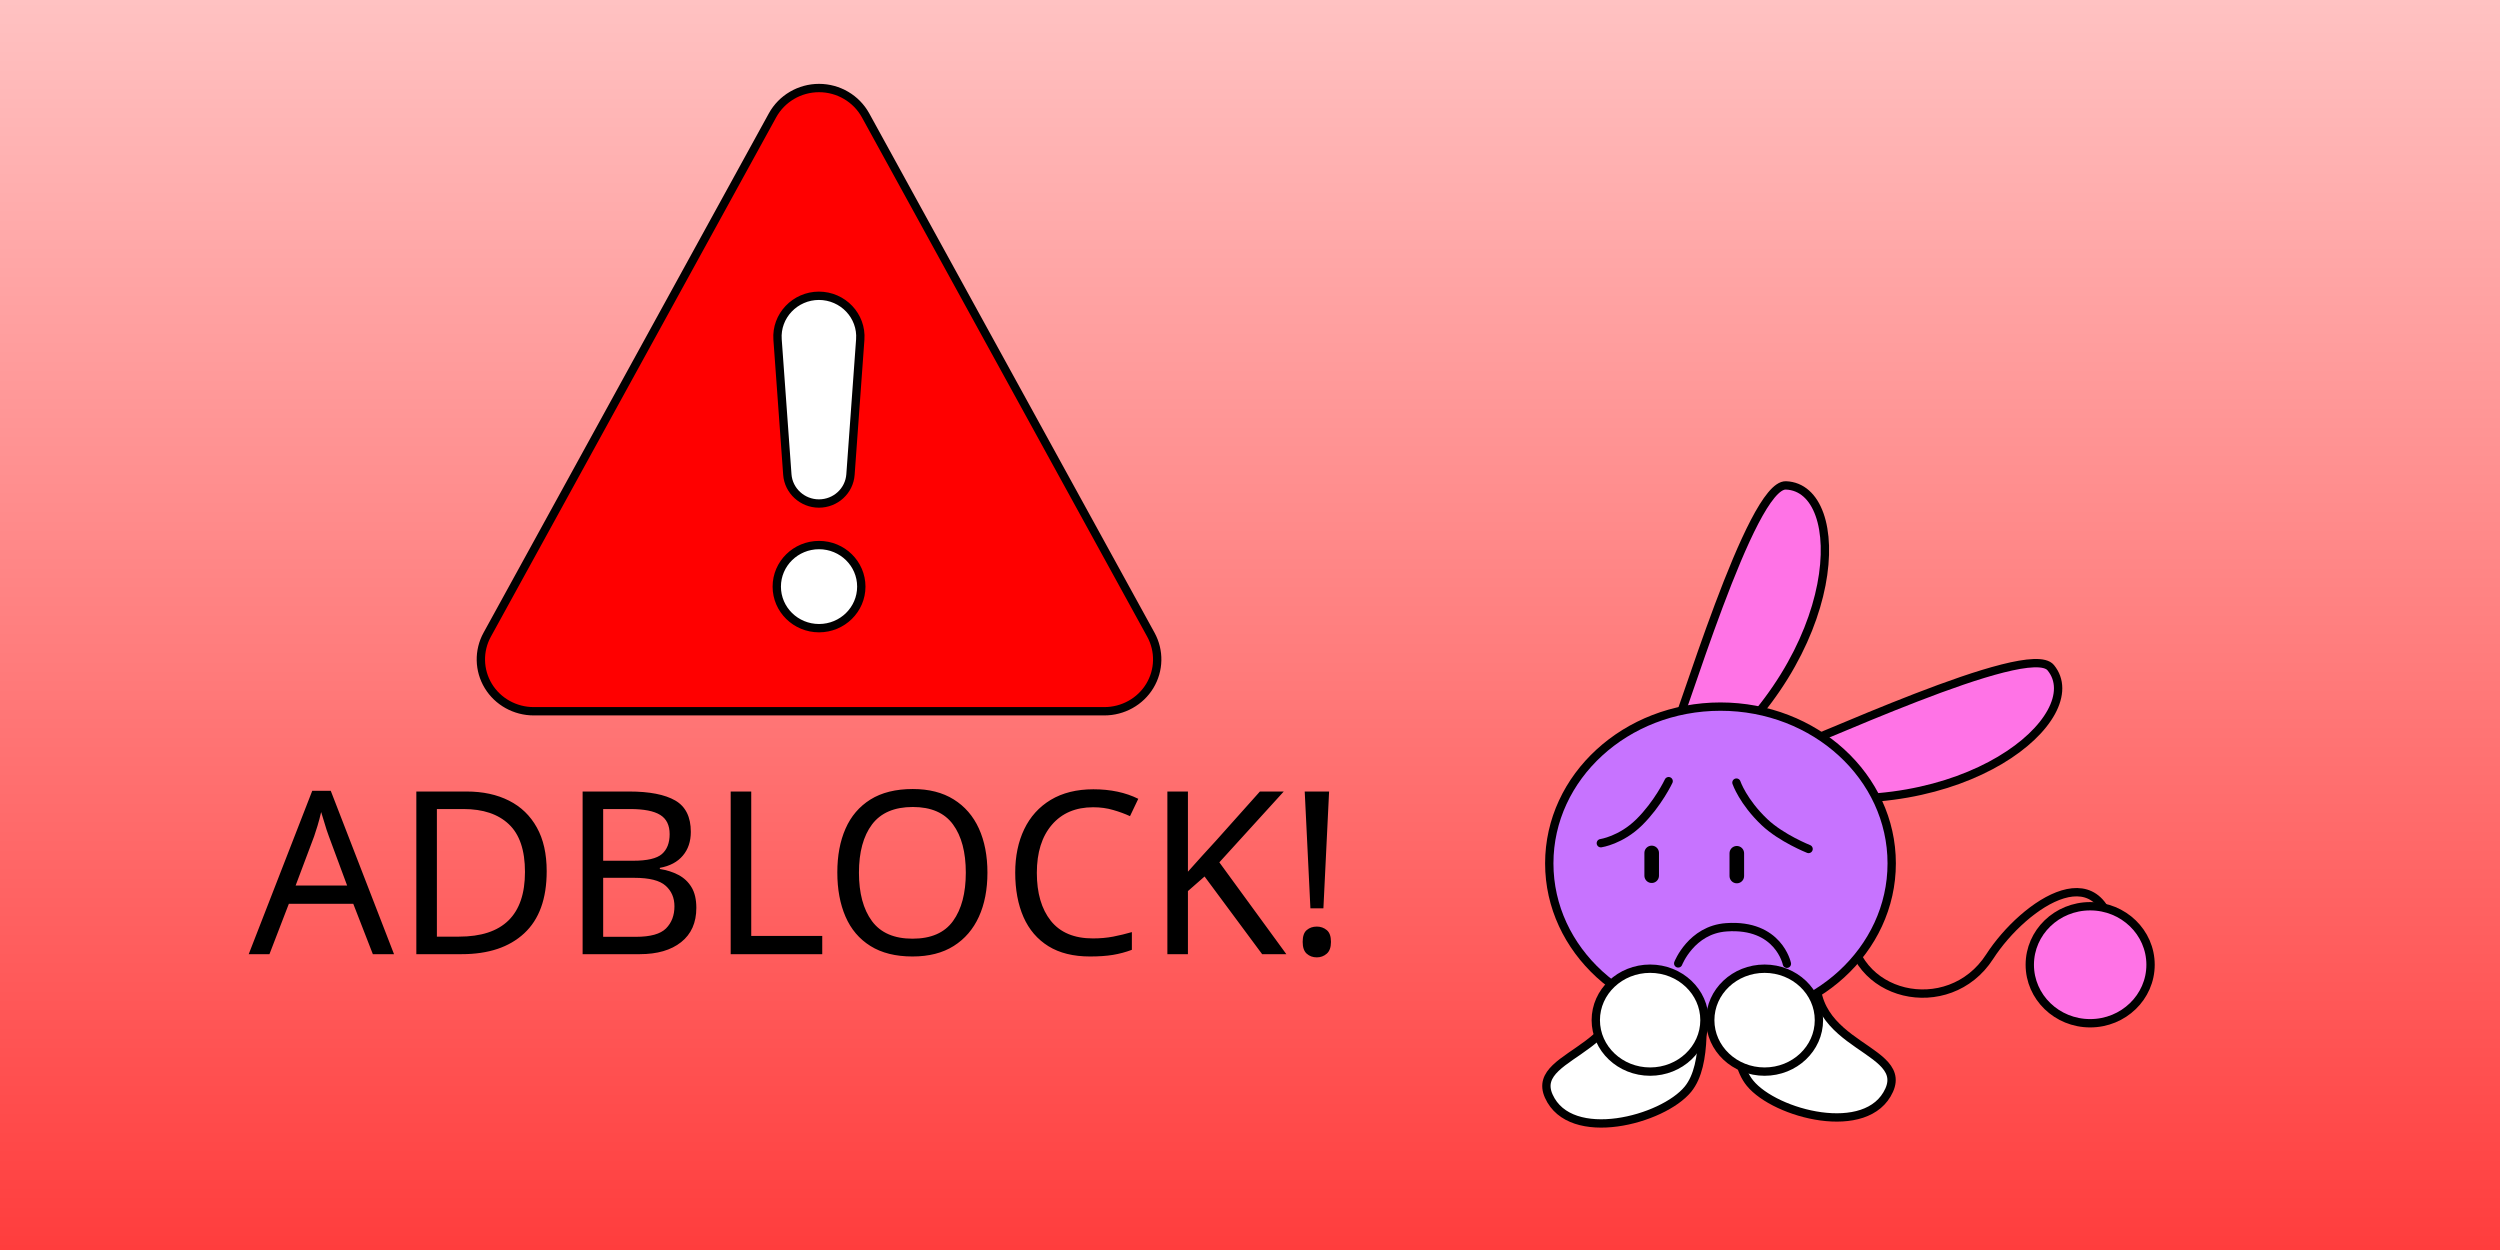
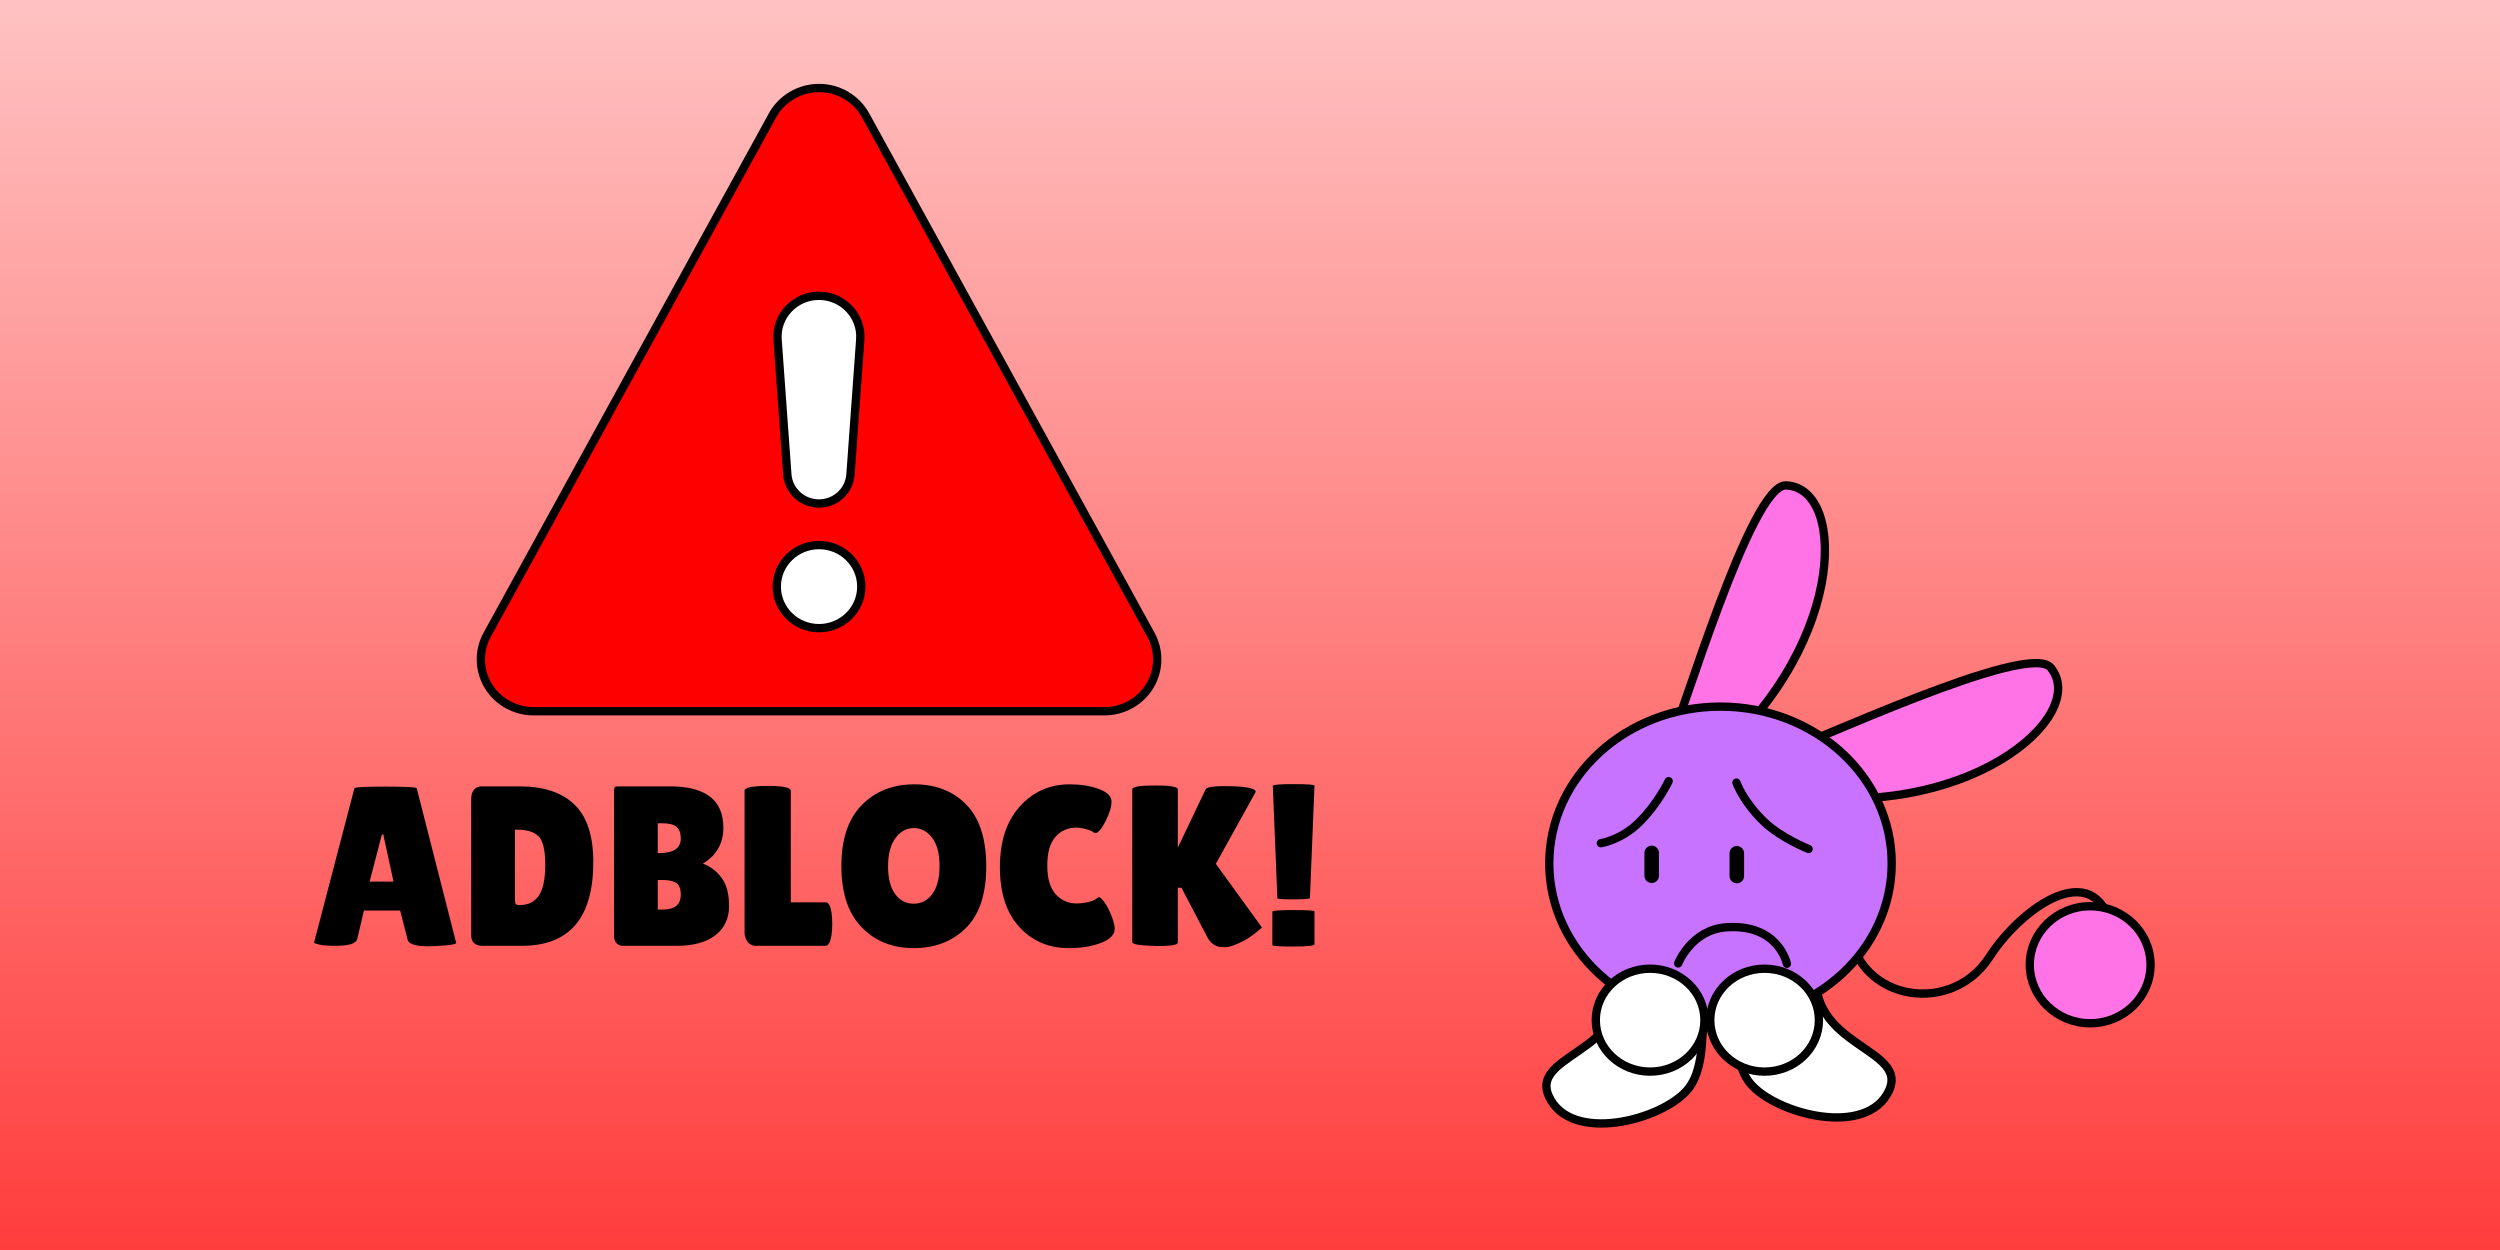
<svg xmlns="http://www.w3.org/2000/svg" version="1.1" width="600" height="300" viewBox="0,0,600,300">
  <defs>
-     <linearGradient x1="300" y1="0" x2="300" y2="300" gradientUnits="userSpaceOnUse" id="color-1">
+     <linearGradient x1="320" y1="30" x2="320" y2="330" gradientUnits="userSpaceOnUse" id="color-1">
      <stop offset="0" stop-color="#ffc2c2" />
      <stop offset="1" stop-color="#ff3d3d" />
    </linearGradient>
  </defs>
-   <g stroke-miterlimit="10">
-     <path d="M0,300v-300h600v300z" fill="url(#color-1)" stroke="none" stroke-width="NaN" stroke-linecap="butt" />
-     <g stroke="#000000" stroke-width="2" stroke-linecap="butt">
-       <path d="M176.58,155.048v-95.383h39.664v95.383z" fill="#ffffff" />
-       <path d="M196.569,21.127c4.66,0 8.94,2.524 11.159,6.544l68.474,124.646c2.124,3.864 2.029,8.538 -0.254,12.309c-2.282,3.771 -6.435,6.076 -10.905,6.076h-136.949c-4.47,0 -8.623,-2.306 -10.905,-6.076c-2.282,-3.771 -2.378,-8.445 -0.254,-12.309l68.474,-124.646c2.219,-4.02 6.499,-6.544 11.159,-6.544zM196.569,130.816c-5.603,0 -10.144,4.464 -10.144,9.972c0,5.507 4.542,9.972 10.144,9.972c5.603,0 10.144,-4.464 10.144,-9.972c0,-5.507 -4.542,-9.972 -10.144,-9.972zM196.569,70.986c-5.77,0 -10.366,4.83 -9.954,10.501l2.346,32.408c0.285,3.895 3.614,6.949 7.577,6.949c3.994,0 7.291,-3.023 7.577,-6.949l2.346,-32.408c0.412,-5.671 -4.153,-10.501 -9.954,-10.501z" fill="#ff0000" />
-     </g>
-     <text transform="translate(59.69264,229) scale(1.36674,1.36674)" font-size="40" xml:space="preserve" fill="#000000" stroke="none" stroke-width="1" stroke-linecap="butt" font-family="Sans Serif" font-weight="normal" text-anchor="start">
-       <tspan x="0" dy="0">ADBLOCK!</tspan>
-     </text>
-     <g stroke="#000000">
-       <path d="M400.018,180.344c3.641,-7.834 20.154,-64.171 28.608,-63.848c15.041,0.575 14.446,40.368 -20.401,68.113" fill="#ff73e6" stroke-width="2" stroke-linecap="round" />
-       <path d="M425.47,181.359c8.271,-2.494 61.315,-27.651 66.698,-21.125c9.578,11.611 -20.524,37.643 -64.422,30.089" fill="#ff73e6" stroke-width="2" stroke-linecap="round" />
-       <path d="M507.703,228.662c-1.628,-25.964 -22.034,-11.704 -30.191,0.949c-9.793,15.192 -33.721,9.874 -33.721,-8.626" fill="none" stroke-width="2" stroke-linecap="round" />
-       <path d="M437.671,226.205c-9.367,24.979 20.764,24.213 15.735,35.428c-5.199,11.594 -27.351,5.737 -33.405,-1.675c-4.91,-6.011 -3.213,-18.789 -3.213,-26.074" fill="#ffffff" stroke-width="2" stroke-linecap="round" />
-       <path d="M408.326,235.324c0,7.286 1.697,20.063 -3.213,26.074c-6.054,7.412 -28.206,13.269 -33.405,1.675c-5.029,-11.215 25.102,-10.45 15.735,-35.428" fill="#ffffff" stroke-width="2" stroke-linecap="round" />
-       <path d="M454.008,207.212c0,20.78 -18.397,37.625 -41.091,37.625c-22.694,0 -41.091,-16.845 -41.091,-37.625c0,-20.78 18.397,-37.625 41.091,-37.625c22.694,0 41.091,16.845 41.091,37.625z" fill="#c773ff" stroke-width="2" stroke-linecap="butt" />
-       <path d="M516.132,231.539c0,7.755 -6.488,14.042 -14.492,14.042c-8.004,0 -14.492,-6.287 -14.492,-14.042c0,-7.755 6.488,-14.042 14.492,-14.042c8.004,0 14.492,6.287 14.492,14.042z" fill="#ff73e6" stroke-width="2" stroke-linecap="butt" />
-       <path d="M396.405,204.705v5.461" fill="none" stroke-width="3.5" stroke-linecap="round" />
-       <path d="M416.834,204.784v5.461" fill="none" stroke-width="3.5" stroke-linecap="round" />
-       <path d="M402.77,231.218c0,0 3.135,-8.065 11.527,-8.667c12.573,-0.901 14.557,8.751 14.557,8.751" fill="none" stroke-width="2" stroke-linecap="round" />
-       <path d="M409.072,244.837c0,6.82 -5.839,12.349 -13.042,12.349c-7.203,0 -13.042,-5.529 -13.042,-12.349c0,-6.82 5.839,-12.349 13.042,-12.349c7.203,0 13.042,5.529 13.042,12.349z" fill="#ffffff" stroke-width="2" stroke-linecap="butt" />
-       <path d="M436.541,244.837c0,6.82 -5.839,12.349 -13.042,12.349c-7.203,0 -13.042,-5.529 -13.042,-12.349c0,-6.82 5.839,-12.349 13.042,-12.349c7.203,0 13.042,5.529 13.042,12.349z" fill="#ffffff" stroke-width="2" stroke-linecap="butt" />
-       <path d="M400.473,187.479c0,0 -2.548,5.41 -7.059,9.862c-4.391,4.334 -9.214,5.027 -9.214,5.027" fill="none" stroke-width="2" stroke-linecap="round" />
-       <path d="M434.059,203.753c0,0 -6.518,-2.582 -10.576,-6.434c-5.179,-4.916 -6.736,-9.494 -6.736,-9.494" fill="none" stroke-width="2" stroke-linecap="round" />
+   <g transform="translate(-20,-30)">
+     <g stroke-miterlimit="10">
+       <path d="M20,330v-300h600v300z" fill="url(#color-1)" stroke="none" stroke-width="NaN" stroke-linecap="butt" />
+       <g stroke="#000000" stroke-width="2" stroke-linecap="butt">
+         <path d="M196.58,185.048v-95.383h39.664v95.383z" fill="#ffffff" />
+         <path d="M216.569,51.127c4.66,0 8.94,2.524 11.159,6.544l68.474,124.646c2.124,3.864 2.029,8.538 -0.254,12.309c-2.282,3.771 -6.435,6.076 -10.905,6.076h-136.949c-4.47,0 -8.623,-2.306 -10.905,-6.076c-2.282,-3.771 -2.378,-8.445 -0.254,-12.309l68.474,-124.646c2.219,-4.02 6.499,-6.544 11.159,-6.544zM216.569,160.816c-5.603,0 -10.144,4.464 -10.144,9.972c0,5.507 4.542,9.972 10.144,9.972c5.603,0 10.144,-4.464 10.144,-9.972c0,-5.507 -4.542,-9.972 -10.144,-9.972zM216.569,100.986c-5.77,0 -10.366,4.83 -9.954,10.501l2.346,32.408c0.285,3.895 3.614,6.949 7.577,6.949c3.994,0 7.291,-3.023 7.577,-6.949l2.346,-32.408c0.412,-5.671 -4.153,-10.501 -9.954,-10.501z" fill="#ff0000" />
+       </g>
+       <path d="M122.975,257.109v0c-3.171,0 -4.884,-0.51 -5.139,-1.531v0l-1.804,-7.052h-8.692l-1.585,6.779c-0.219,1.13 -1.968,1.695 -5.248,1.695v0c-1.749,0 -3.043,-0.1 -3.882,-0.301c-0.838,-0.2 -1.257,-0.355 -1.257,-0.465v0l9.677,-37.011c0,-0.292 2.497,-0.437 7.49,-0.437c4.993,0 7.49,0.146 7.49,0.437v0l9.458,37.066c0,0.255 -0.838,0.456 -2.515,0.601c-1.677,0.146 -3.007,0.219 -3.991,0.219zM111.658,230.267l-2.952,11.317h5.74l-2.46,-11.317zM133.089,254.485v0v-32.802c0,-0.911 0.228,-1.631 0.683,-2.159c0.456,-0.528 1.048,-0.793 1.777,-0.793v0h9.13c5.795,0 10.196,1.458 13.203,4.374c3.007,2.916 4.51,7.508 4.51,13.777v0c0,13.412 -5.722,20.118 -17.166,20.118v0h-9.348c-1.859,0 -2.788,-0.838 -2.788,-2.515zM144.132,229.119h-0.547v16.346c0,0.765 0.055,1.248 0.164,1.449c0.109,0.2 0.437,0.301 0.984,0.301v0c2.005,0 3.526,-0.747 4.565,-2.241c1.039,-1.494 1.558,-3.982 1.558,-7.462c0,-3.481 -0.538,-5.749 -1.613,-6.806c-1.075,-1.057 -2.779,-1.585 -5.112,-1.585zM193.608,228.626v0c0,3.79 -1.64,6.67 -4.92,8.638v0c1.786,0.656 3.28,1.786 4.483,3.39c1.203,1.604 1.804,3.872 1.804,6.806c0,2.934 -1.084,5.257 -3.253,6.97c-2.169,1.713 -5.276,2.569 -9.321,2.569v0h-12.902c-0.62,0 -1.13,-0.21 -1.531,-0.629c-0.401,-0.419 -0.601,-0.975 -0.601,-1.667v0v-34.989c0,-0.401 0.064,-0.665 0.191,-0.793c0.128,-0.128 0.392,-0.191 0.793,-0.191v0h12.465c8.528,0 12.793,3.298 12.793,9.895zM179.011,227.588h-1.148v7.162h0.273c3.499,0 5.248,-1.166 5.248,-3.499v0c0,-1.276 -0.337,-2.205 -1.011,-2.788c-0.674,-0.583 -1.795,-0.875 -3.362,-0.875zM179.011,241.2h-1.148v7.107h0.984c1.567,0 2.715,-0.292 3.444,-0.875c0.729,-0.583 1.093,-1.513 1.093,-2.788c0,-1.276 -0.337,-2.169 -1.011,-2.679c-0.674,-0.51 -1.795,-0.765 -3.362,-0.765zM198.692,253.774v0v-34.004c0,-0.765 1.85,-1.148 5.549,-1.148c3.699,0 5.549,0.383 5.549,1.148v0v26.788h8.419c0.656,0 1.112,0.856 1.367,2.569v0c0.109,0.838 0.164,1.695 0.164,2.569c0,0.875 -0.055,1.768 -0.164,2.679v0c-0.292,1.749 -0.765,2.624 -1.421,2.624v0h-16.838c-0.802,0 -1.44,-0.328 -1.913,-0.984c-0.474,-0.656 -0.711,-1.403 -0.711,-2.241zM239.285,257.547c-5.121,0 -9.294,-1.677 -12.519,-5.03c-3.226,-3.353 -4.838,-8.246 -4.838,-14.679c0,-6.433 1.631,-11.307 4.893,-14.624c3.262,-3.317 7.472,-4.975 12.629,-4.975c5.157,0 9.321,1.631 12.492,4.893c3.171,3.262 4.756,8.2 4.756,14.815c0,6.615 -1.622,11.535 -4.866,14.761c-3.244,3.226 -7.426,4.838 -12.547,4.838zM239.312,228.736c-1.749,0 -3.216,0.802 -4.401,2.405c-1.185,1.604 -1.777,3.854 -1.777,6.752c0,2.897 0.565,5.121 1.695,6.67c1.13,1.549 2.615,2.323 4.456,2.323c1.841,0 3.335,-0.784 4.483,-2.351c1.148,-1.567 1.722,-3.809 1.722,-6.724c0,-2.916 -0.592,-5.157 -1.777,-6.724c-1.185,-1.567 -2.651,-2.351 -4.401,-2.351zM276.706,218.239c2.661,0 5.002,0.374 7.025,1.121c2.023,0.747 3.034,1.759 3.034,3.034c0,1.276 -0.483,2.852 -1.449,4.729c-0.966,1.877 -1.777,2.815 -2.433,2.815v0c-0.182,0 -0.392,-0.1 -0.629,-0.301c-0.237,-0.2 -0.784,-0.419 -1.64,-0.656c-0.856,-0.237 -1.595,-0.355 -2.214,-0.355v0c-2.114,0 -3.818,0.747 -5.112,2.241c-1.294,1.494 -1.941,3.781 -1.941,6.861c0,3.08 0.665,5.367 1.995,6.861c1.33,1.494 3.016,2.241 5.057,2.241v0c0.838,0 1.777,-0.118 2.815,-0.355c1.039,-0.237 1.777,-0.574 2.214,-1.011v0c0.073,-0.073 0.219,-0.109 0.437,-0.109c0.219,0 0.629,0.41 1.23,1.23c0.601,0.82 1.157,1.895 1.667,3.226c0.51,1.33 0.765,2.36 0.765,3.089v0c0,1.421 -1.093,2.551 -3.28,3.39c-2.187,0.838 -4.774,1.257 -7.763,1.257v0c-4.811,0 -8.765,-1.695 -11.863,-5.084c-3.098,-3.39 -4.647,-8.173 -4.647,-14.351c0,-6.178 1.595,-11.034 4.784,-14.569c3.189,-3.535 7.171,-5.303 11.945,-5.303zM302.674,243.059v13.175c0,0.547 -1.713,0.82 -5.139,0.82v0l-3.062,-0.164c-1.822,-0.146 -2.733,-0.401 -2.733,-0.765v0v-36.683c0,-0.62 1.822,-0.929 5.467,-0.929c3.645,0 5.467,0.31 5.467,0.929v0v13.995l6.67,-13.995c0.255,-0.51 1.713,-0.765 4.374,-0.765v0c4.847,0 7.399,0.419 7.654,1.257v0c0,0.073 -0.018,0.146 -0.055,0.219v0l-9.513,17.166l11.043,15.253c0,0.073 -0.346,0.383 -1.039,0.929v0c-1.677,1.458 -3.645,2.606 -5.904,3.444v0c-0.692,0.255 -1.385,0.383 -2.077,0.383v0l-1.312,-0.109c-1.166,-0.292 -2.077,-1.039 -2.733,-2.241v0l-6.232,-11.918zM335.476,218.567l-1.093,26.952c0,0.219 -1.303,0.328 -3.909,0.328c-2.606,0 -3.909,-0.091 -3.909,-0.273v0l-1.093,-26.952c0,-0.292 1.667,-0.437 5.002,-0.437c3.335,0 5.002,0.128 5.002,0.383zM325.362,256.836v-8.036c0,-0.255 1.686,-0.383 5.057,-0.383c3.371,0 5.057,0.109 5.057,0.328v0v7.872c0,0.364 -1.686,0.547 -5.057,0.547c-3.371,0 -5.057,-0.109 -5.057,-0.328z" fill="#000000" stroke="none" stroke-width="0.5" stroke-linecap="butt" />
+       <g stroke="#000000">
+         <path d="M420.018,210.344c3.641,-7.834 20.154,-64.171 28.608,-63.848c15.041,0.575 14.446,40.368 -20.401,68.113" fill="#ff73e6" stroke-width="2" stroke-linecap="round" />
+         <path d="M445.47,211.359c8.271,-2.494 61.315,-27.651 66.698,-21.125c9.578,11.611 -20.524,37.643 -64.422,30.089" fill="#ff73e6" stroke-width="2" stroke-linecap="round" />
+         <path d="M527.703,258.662c-1.628,-25.964 -22.034,-11.704 -30.191,0.949c-9.793,15.192 -33.721,9.874 -33.721,-8.626" fill="none" stroke-width="2" stroke-linecap="round" />
+         <path d="M457.671,256.205c-9.367,24.979 20.764,24.213 15.735,35.428c-5.199,11.594 -27.351,5.737 -33.405,-1.675c-4.91,-6.011 -3.213,-18.789 -3.213,-26.074" fill="#ffffff" stroke-width="2" stroke-linecap="round" />
+         <path d="M428.326,265.324c0,7.286 1.697,20.063 -3.213,26.074c-6.054,7.412 -28.206,13.269 -33.405,1.675c-5.029,-11.215 25.102,-10.45 15.735,-35.428" fill="#ffffff" stroke-width="2" stroke-linecap="round" />
+         <path d="M474.008,237.212c0,20.78 -18.397,37.625 -41.091,37.625c-22.694,0 -41.091,-16.845 -41.091,-37.625c0,-20.78 18.397,-37.625 41.091,-37.625c22.694,0 41.091,16.845 41.091,37.625z" fill="#c773ff" stroke-width="2" stroke-linecap="butt" />
+         <path d="M536.132,261.539c0,7.755 -6.488,14.042 -14.492,14.042c-8.004,0 -14.492,-6.287 -14.492,-14.042c0,-7.755 6.488,-14.042 14.492,-14.042c8.004,0 14.492,6.287 14.492,14.042z" fill="#ff73e6" stroke-width="2" stroke-linecap="butt" />
+         <path d="M416.405,234.705v5.461" fill="none" stroke-width="3.5" stroke-linecap="round" />
+         <path d="M436.834,234.784v5.461" fill="none" stroke-width="3.5" stroke-linecap="round" />
+         <path d="M422.77,261.218c0,0 3.135,-8.065 11.527,-8.667c12.573,-0.901 14.557,8.751 14.557,8.751" fill="none" stroke-width="2" stroke-linecap="round" />
+         <path d="M429.072,274.837c0,6.82 -5.839,12.349 -13.042,12.349c-7.203,0 -13.042,-5.529 -13.042,-12.349c0,-6.82 5.839,-12.349 13.042,-12.349c7.203,0 13.042,5.529 13.042,12.349z" fill="#ffffff" stroke-width="2" stroke-linecap="butt" />
+         <path d="M456.541,274.837c0,6.82 -5.839,12.349 -13.042,12.349c-7.203,0 -13.042,-5.529 -13.042,-12.349c0,-6.82 5.839,-12.349 13.042,-12.349c7.203,0 13.042,5.529 13.042,12.349z" fill="#ffffff" stroke-width="2" stroke-linecap="butt" />
+         <path d="M420.473,217.479c0,0 -2.548,5.41 -7.059,9.862c-4.391,4.334 -9.214,5.027 -9.214,5.027" fill="none" stroke-width="2" stroke-linecap="round" />
+         <path d="M454.059,233.753c0,0 -6.518,-2.582 -10.576,-6.434c-5.179,-4.916 -6.736,-9.494 -6.736,-9.494" fill="none" stroke-width="2" stroke-linecap="round" />
+       </g>
    </g>
  </g>
</svg>
